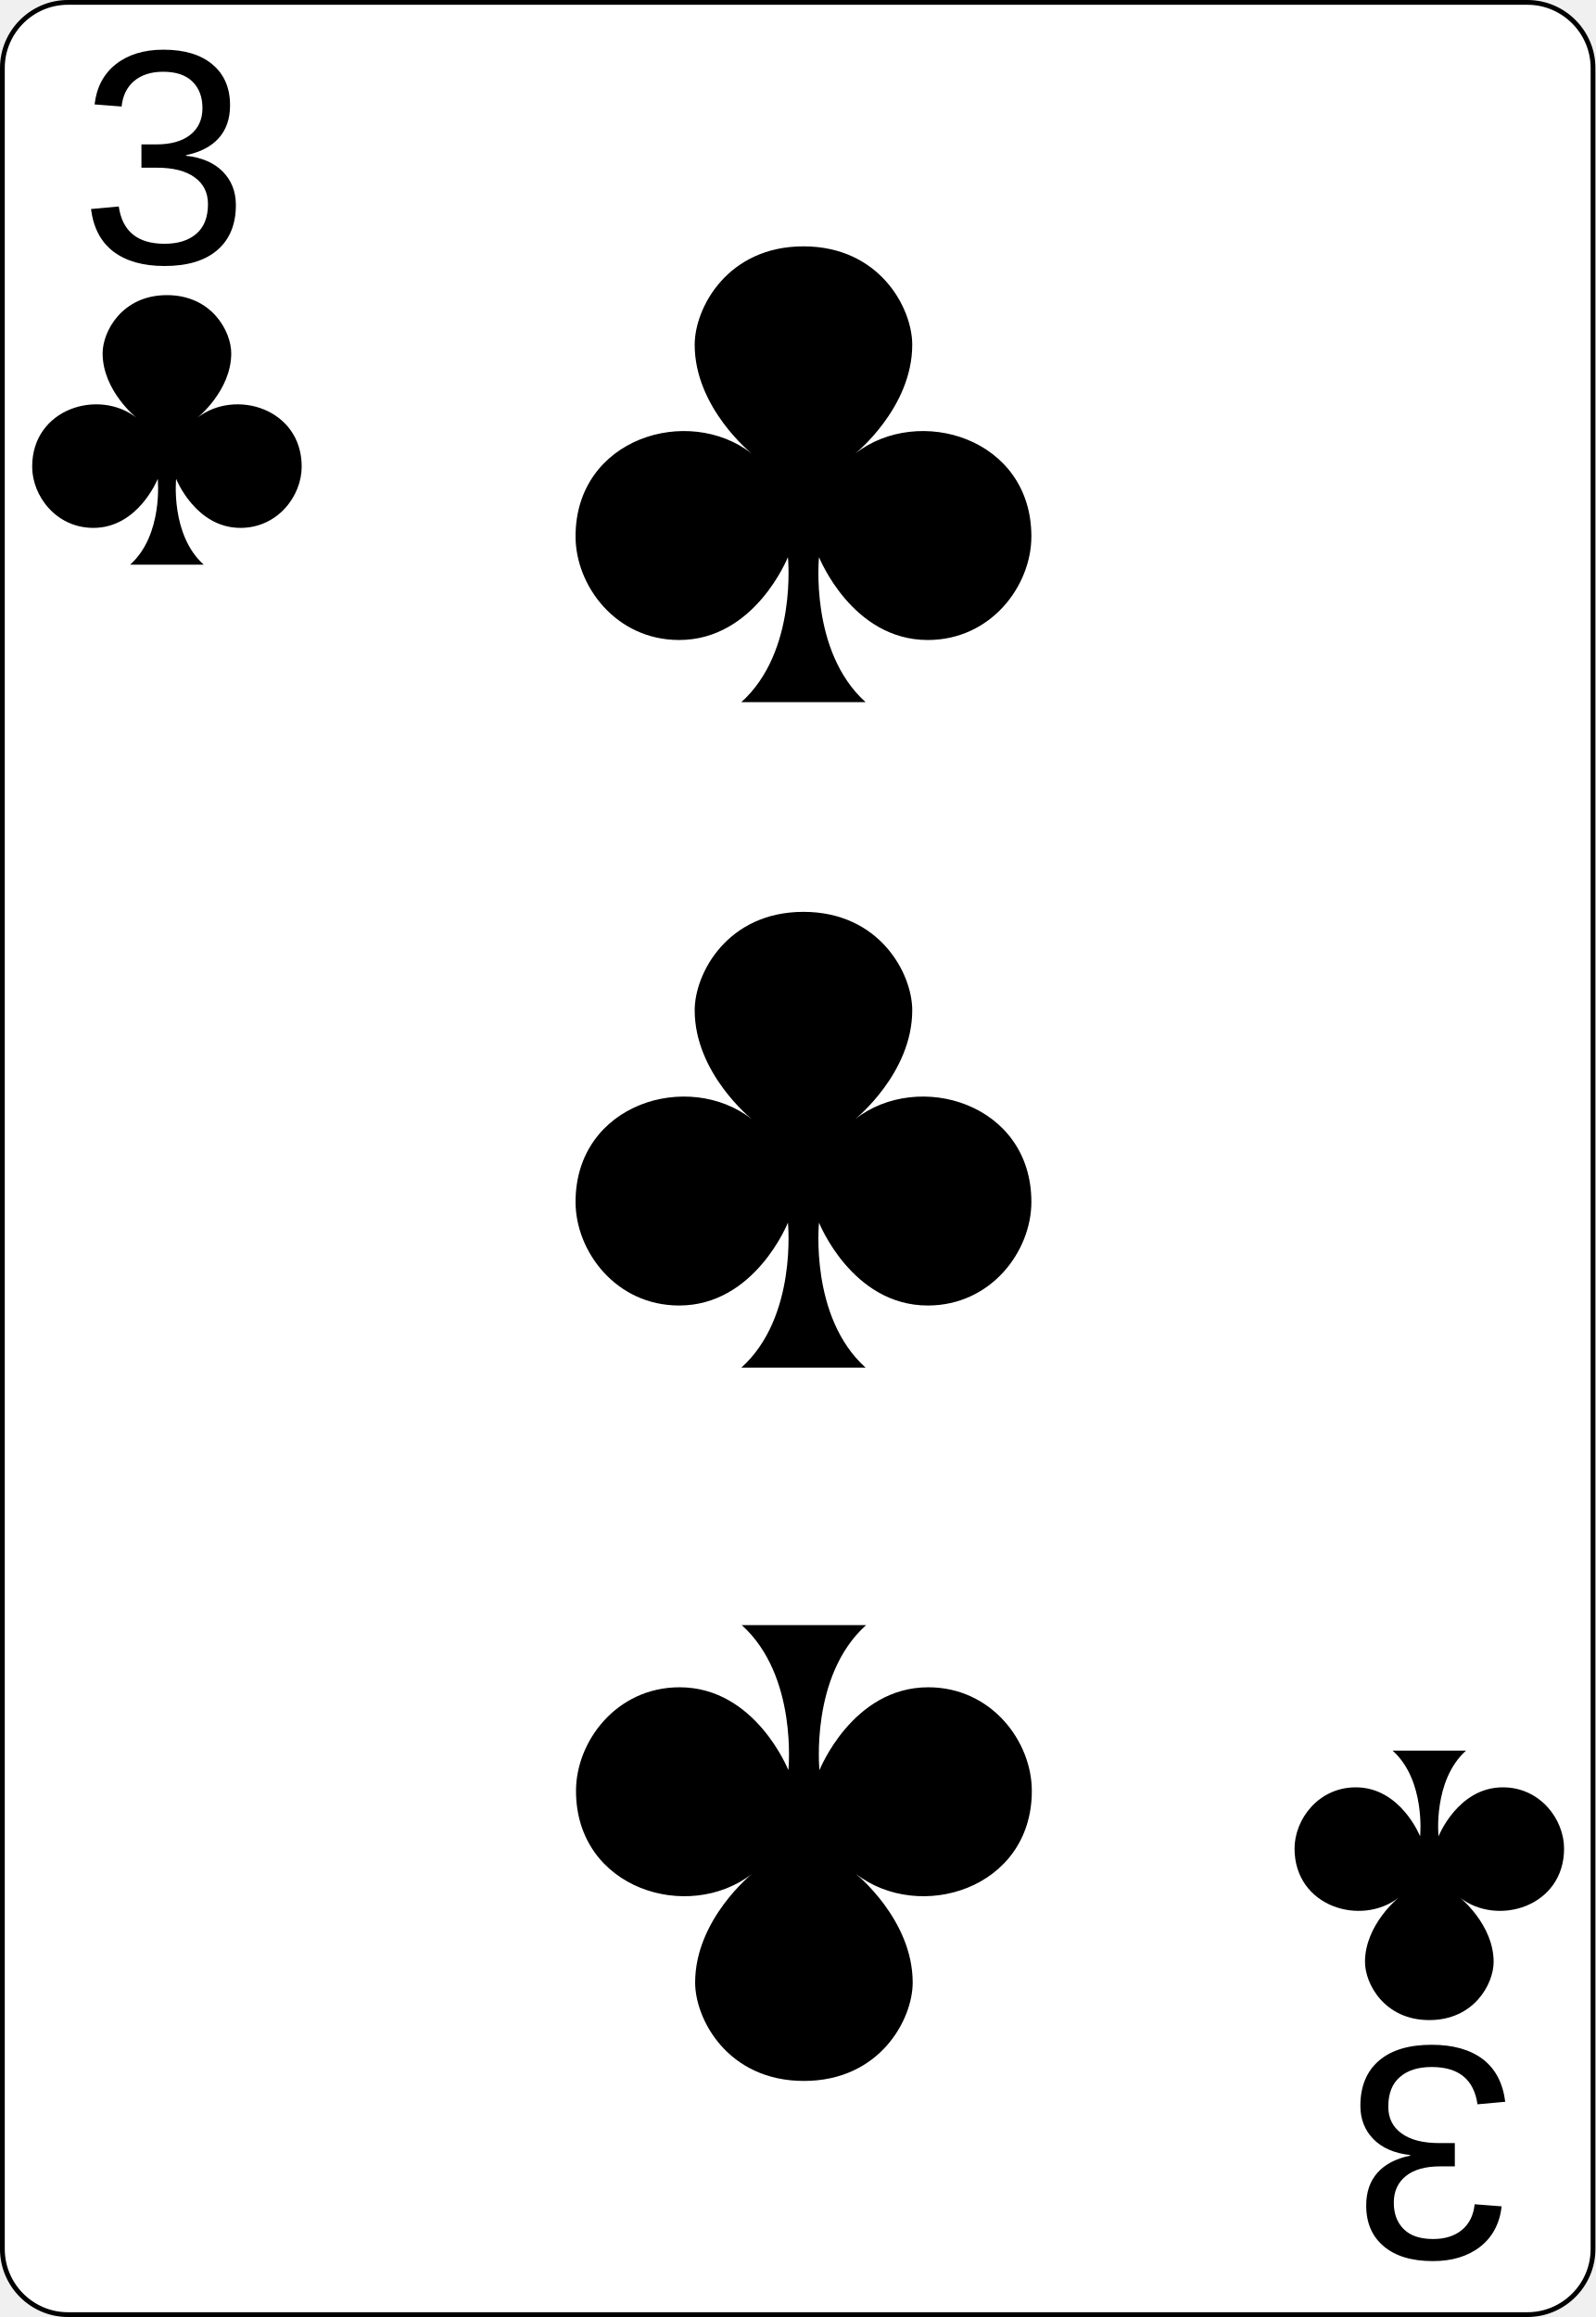
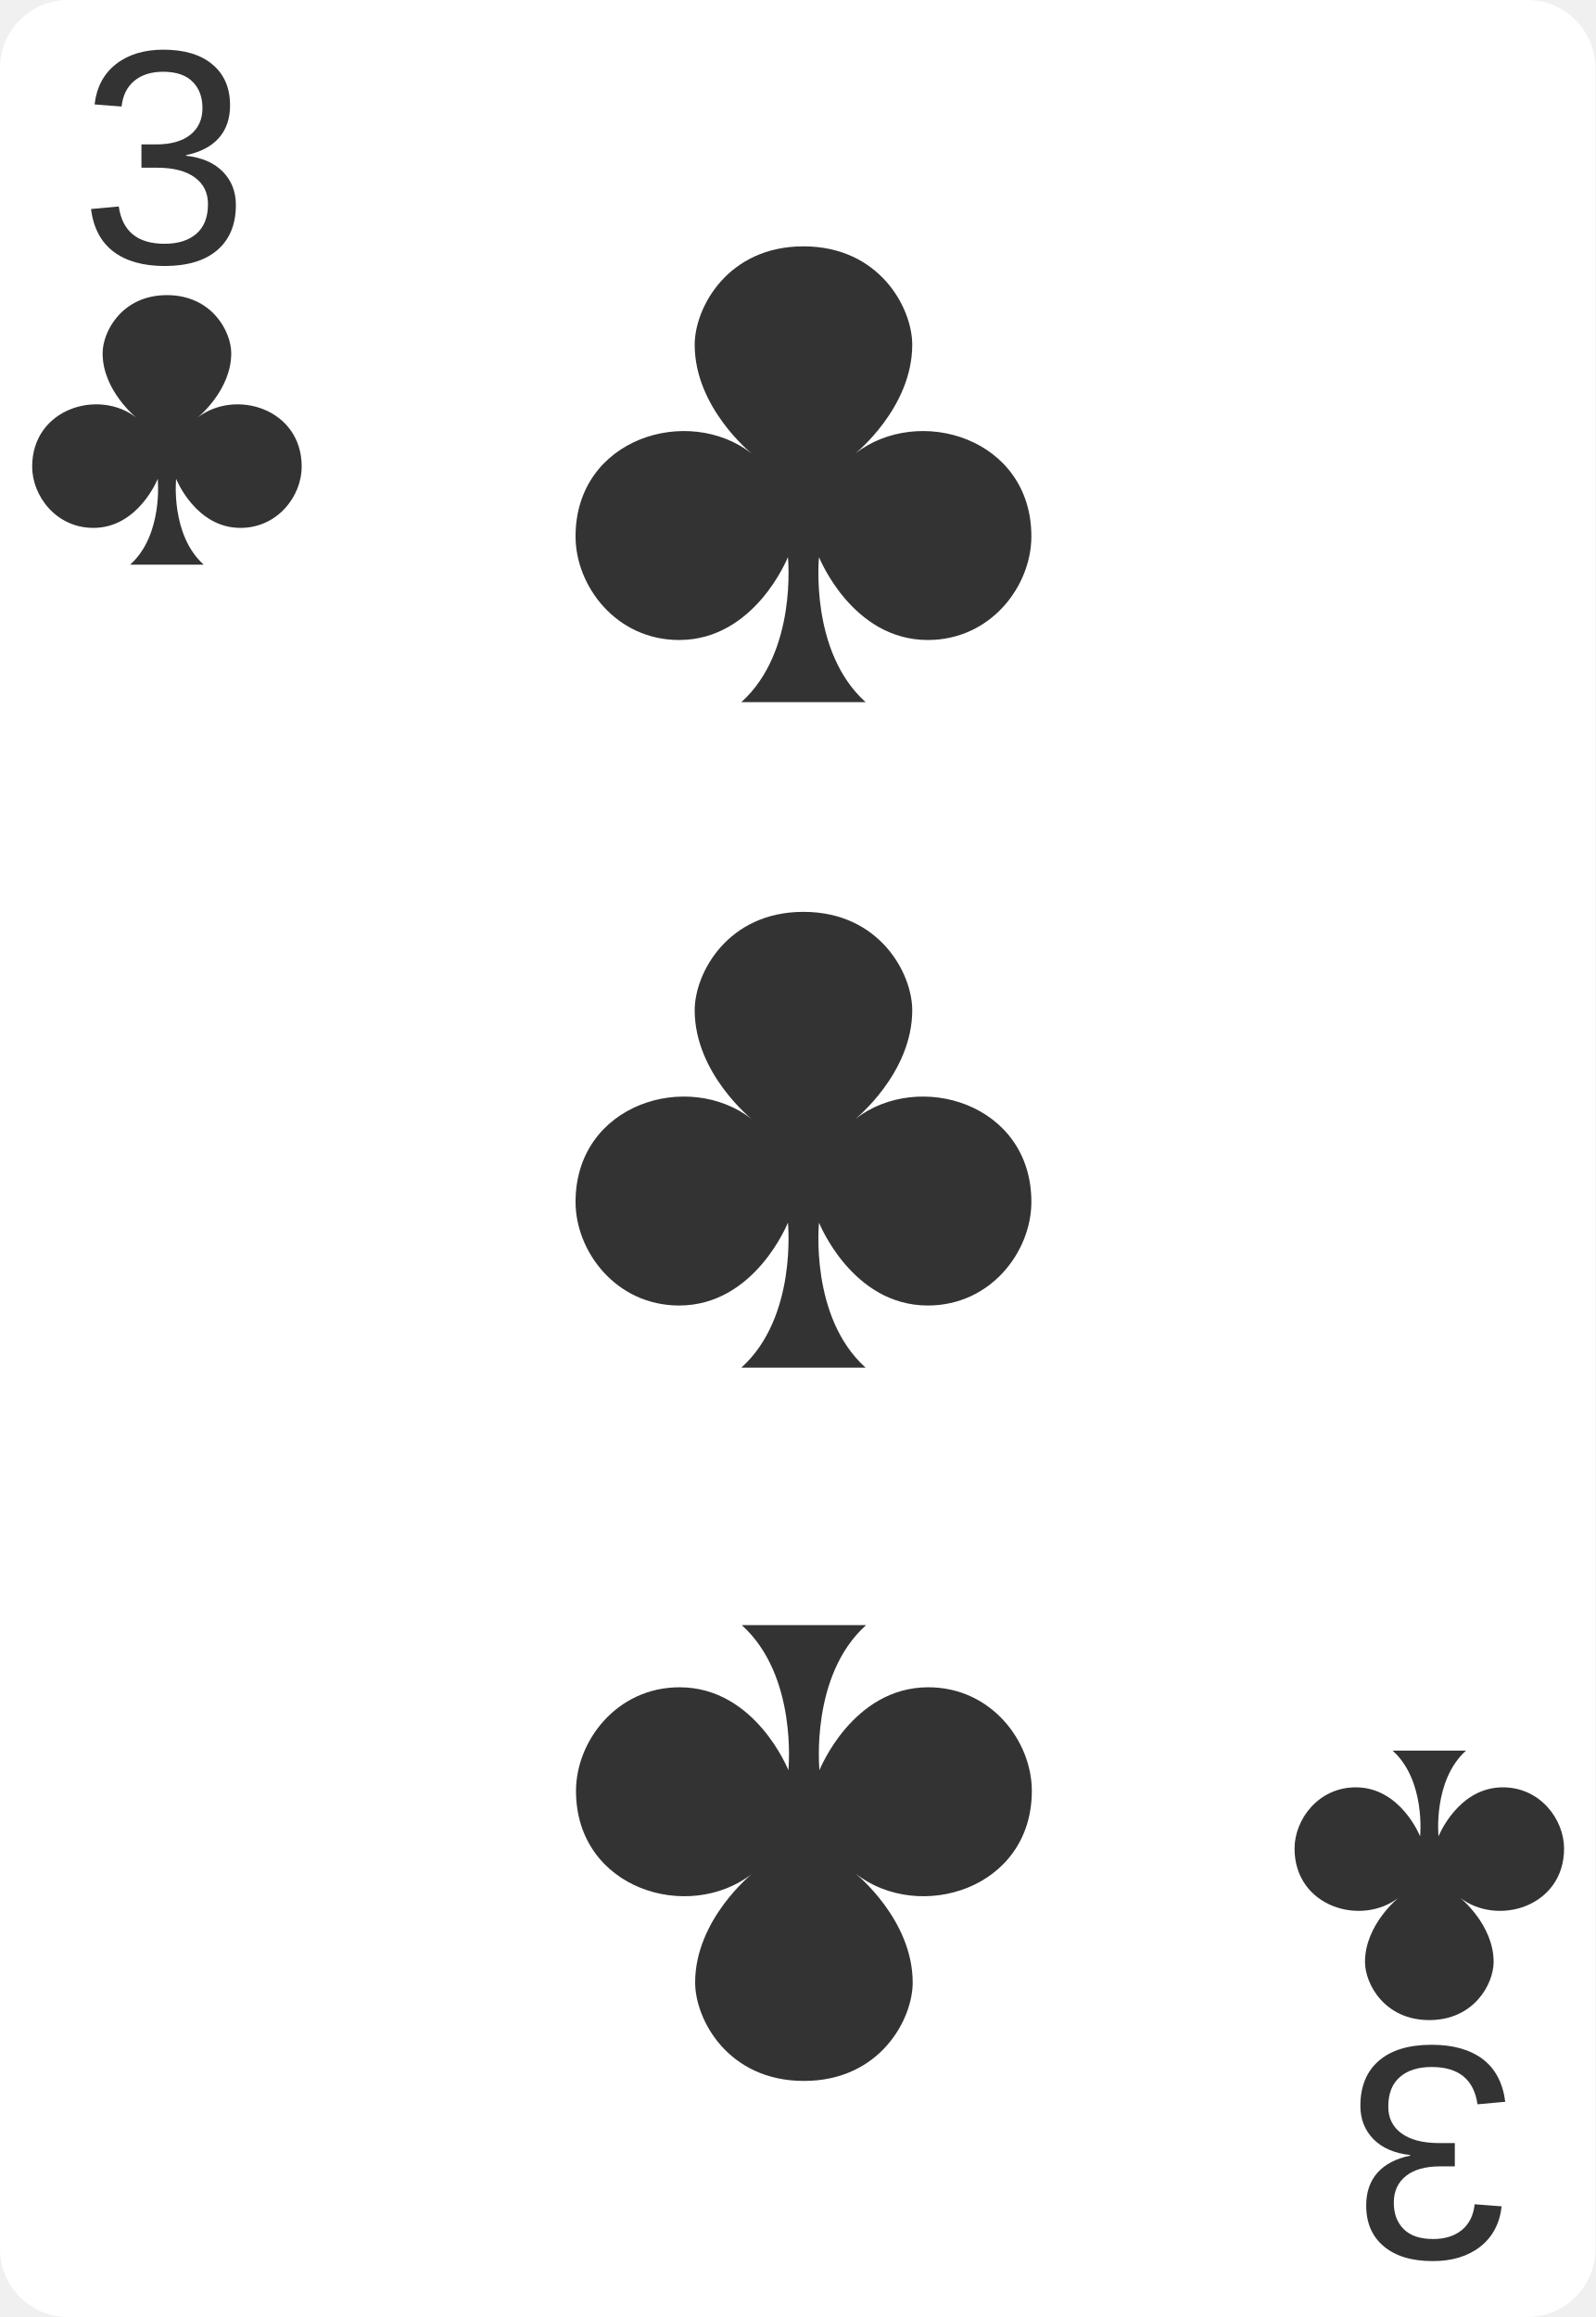
<svg xmlns="http://www.w3.org/2000/svg" xmlns:xlink="http://www.w3.org/1999/xlink" width="167.087pt" height="242.667pt" viewBox="0 0 167.087 242.667" xml:space="preserve" id="svg2" version="1.1">
  <defs id="defs41">
    <radialGradient xlink:href="#linearGradient2984" id="radialGradient3760" cx="48.231" cy="18.138" fx="48.231" fy="18.138" r="9.5" gradientUnits="userSpaceOnUse" gradientTransform="matrix(-1.560526,0.01828294,-0.02684055,-2.290953,123.9838,58.80911)" />
    <linearGradient id="linearGradient2984">
-       <stop style="stop-color:#000000;stop-opacity:1;" offset="0" id="stop2986" />
-       <stop style="stop-color:#000000;stop-opacity:0.656;" offset="1" id="stop2988" />
+       <stop style="stop-color:#333333;stop-opacity:1;" offset="0" id="stop2986" />
+       <stop style="stop-color:#333333;stop-opacity:0.656;" offset="1" id="stop2988" />
    </linearGradient>
    <radialGradient xlink:href="#linearGradient3784" id="radialGradient3792" cx="171.487" cy="511.223" fx="171.487" fy="511.223" r="81.903" gradientTransform="matrix(1.152989,-0.6739155,0.3948202,0.6754904,-233.6326,270.4008)" gradientUnits="userSpaceOnUse" />
    <linearGradient id="linearGradient3784">
      <stop style="stop-color:#ffffff;stop-opacity:0.534;" offset="0" id="stop3786" />
-       <stop style="stop-color:#000000;stop-opacity:0;" offset="1" id="stop3788" />
+       <stop style="stop-color:#333333;stop-opacity:0;" offset="1" id="stop3788" />
    </linearGradient>
    <radialGradient r="81.903" fy="511.223" fx="171.487" cy="511.223" cx="171.487" gradientTransform="matrix(1.152989,-0.6739155,0.3948202,0.6754904,-233.6326,270.4008)" gradientUnits="userSpaceOnUse" id="radialGradient3855" xlink:href="#linearGradient3784-4" />
    <linearGradient id="linearGradient3784-4">
      <stop style="stop-color:#ffffff;stop-opacity:0.519;" offset="0" id="stop3786-8" />
-       <stop style="stop-color:#000000;stop-opacity:0;" offset="1" id="stop3788-6" />
+       <stop style="stop-color:#333333;stop-opacity:0;" offset="1" id="stop3788-6" />
    </linearGradient>
    <radialGradient r="81.903" fy="461.841" fx="181.694" cy="461.841" cx="181.694" gradientTransform="matrix(1.152989,-0.6739155,0.3948202,0.6754904,-233.6326,270.4008)" gradientUnits="userSpaceOnUse" id="radialGradient3916" xlink:href="#linearGradient3784-3" />
    <linearGradient id="linearGradient3784-3">
      <stop style="stop-color:#ffffff;stop-opacity:0.702;" offset="0" id="stop3786-86" />
-       <stop style="stop-color:#000000;stop-opacity:0;" offset="1" id="stop3788-2" />
+       <stop style="stop-color:#333333;stop-opacity:0;" offset="1" id="stop3788-2" />
    </linearGradient>
  </defs>
-   <g id="Layer_x0020_1" style="fill-rule:nonzero;clip-rule:nonzero;stroke:#000000;stroke-miterlimit:4;">
+   <g id="Layer_x0020_1" style="fill-rule:nonzero;clip-rule:nonzero;stroke:#FFFFFF;stroke-width:0;">
    <path style="fill:#FFFFFF;stroke-width:0.5;" d="M166.837,235.548c0,3.777-3.087,6.869-6.871,6.869H7.111c-3.775,0-6.861-3.092-6.861-6.869V7.12C0.25,3.343,3.336,0.25,7.111,0.25h152.855    c3.784,0,6.871,3.093,6.871,6.87v228.428z" id="path5" />
    <g style="stroke:none;" id="g7">
      <g id="g9">
				
			</g>
    </g>
    <g id="g15">
			
		</g>
    <g id="g19">
			
		</g>
    <g style="stroke:none;" id="g23">
      <g id="g25">
				
			</g>
    </g>
    <g style="stroke:none;" id="g31">
      <g id="g33">
				
			</g>
    </g>
  </g>
-   <text xml:space="preserve" style="font-size:32px;font-style:normal;font-weight:normal;line-height:125%;letter-spacing:0px;word-spacing:0px;fill:#000000;fill-opacity:1;stroke:none;font-family:Bitstream Vera Sans" x="8.311" y="27.548" id="text3788">
+   <text xml:space="preserve" style="font-size:32px;font-style:normal;font-weight:normal;line-height:125%;letter-spacing:0px;word-spacing:0px;fill:#333333;fill-opacity:1;stroke:none;font-family:Bitstream Vera Sans" x="8.311" y="27.548" id="text3788">
    <tspan id="tspan3790" x="8.311" y="27.548" style="font-style:normal;font-variant:normal;font-weight:normal;font-stretch:normal;font-family:Arial;-inkscape-font-specification:Arial">3</tspan>
  </text>
  <g transform="matrix(1.485651,0,0,1.485651,-54.02466,10.01807)" id="layer1-1-4">
-     <path id="cl-9" d="m 50.291,22.698 c 0,0 2.375,-1.9 2.375,-4.534 0,-1.542 -1.369,-4.102 -4.534,-4.102 -3.165,0 -4.534,2.561 -4.534,4.102 0,2.634 2.375,4.534 2.375,4.534 -2.638,-2.055 -7.341,-0.652 -7.341,3.455 0,2.056 1.68,4.318 4.318,4.318 3.165,0 4.534,-3.455 4.534,-3.455 0,0 0.402,3.938 -1.943,6.046 h 5.182 c -2.345,-2.107 -1.943,-6.046 -1.943,-6.046 0,0 1.369,3.455 4.534,3.455 2.639,0 4.318,-2.263 4.318,-4.318 0,-4.107 -4.703,-5.51 -7.341,-3.455 z" style="fill:#000000" />
+     <path id="cl-9" d="m 50.291,22.698 c 0,0 2.375,-1.9 2.375,-4.534 0,-1.542 -1.369,-4.102 -4.534,-4.102 -3.165,0 -4.534,2.561 -4.534,4.102 0,2.634 2.375,4.534 2.375,4.534 -2.638,-2.055 -7.341,-0.652 -7.341,3.455 0,2.056 1.68,4.318 4.318,4.318 3.165,0 4.534,-3.455 4.534,-3.455 0,0 0.402,3.938 -1.943,6.046 h 5.182 c -2.345,-2.107 -1.943,-6.046 -1.943,-6.046 0,0 1.369,3.455 4.534,3.455 2.639,0 4.318,-2.263 4.318,-4.318 0,-4.107 -4.703,-5.51 -7.341,-3.455 z" style="fill:#333333" />
  </g>
-   <text xml:space="preserve" style="font-size:32px;font-style:normal;font-weight:normal;line-height:125%;letter-spacing:0px;word-spacing:0px;fill:#000000;fill-opacity:1;stroke:none;font-family:Bitstream Vera Sans" x="-158.864" y="-214.467" id="text3788-8" transform="scale(-1,-1)">
+   <text xml:space="preserve" style="font-size:32px;font-style:normal;font-weight:normal;line-height:125%;letter-spacing:0px;word-spacing:0px;fill:#333333;fill-opacity:1;stroke:none;font-family:Bitstream Vera Sans" x="-158.864" y="-214.467" id="text3788-8" transform="scale(-1,-1)">
    <tspan id="tspan3790-7" x="-158.864" y="-214.467" style="font-style:normal;font-variant:normal;font-weight:normal;font-stretch:normal;font-family:Arial;-inkscape-font-specification:Arial">3</tspan>
  </text>
  <g transform="matrix(-1.485651,0,0,-1.485651,221.1992,232.4618)" id="layer1-1-4-1">
-     <path id="cl-9-7" d="m 50.291,22.698 c 0,0 2.375,-1.9 2.375,-4.534 0,-1.542 -1.369,-4.102 -4.534,-4.102 -3.165,0 -4.534,2.561 -4.534,4.102 0,2.634 2.375,4.534 2.375,4.534 -2.638,-2.055 -7.341,-0.652 -7.341,3.455 0,2.056 1.68,4.318 4.318,4.318 3.165,0 4.534,-3.455 4.534,-3.455 0,0 0.402,3.938 -1.943,6.046 h 5.182 c -2.345,-2.107 -1.943,-6.046 -1.943,-6.046 0,0 1.369,3.455 4.534,3.455 2.639,0 4.318,-2.263 4.318,-4.318 0,-4.107 -4.703,-5.51 -7.341,-3.455 z" style="fill:#000000" />
+     <path id="cl-9-7" d="m 50.291,22.698 c 0,0 2.375,-1.9 2.375,-4.534 0,-1.542 -1.369,-4.102 -4.534,-4.102 -3.165,0 -4.534,2.561 -4.534,4.102 0,2.634 2.375,4.534 2.375,4.534 -2.638,-2.055 -7.341,-0.652 -7.341,3.455 0,2.056 1.68,4.318 4.318,4.318 3.165,0 4.534,-3.455 4.534,-3.455 0,0 0.402,3.938 -1.943,6.046 h 5.182 c -2.345,-2.107 -1.943,-6.046 -1.943,-6.046 0,0 1.369,3.455 4.534,3.455 2.639,0 4.318,-2.263 4.318,-4.318 0,-4.107 -4.703,-5.51 -7.341,-3.455 z" style="fill:#333333" />
  </g>
  <g transform="matrix(2.512578,0,0,2.512578,-36.78839,-9.531116)" id="layer1-1-4-8">
-     <path id="cl-9-8" d="m 50.291,22.698 c 0,0 2.375,-1.9 2.375,-4.534 0,-1.542 -1.369,-4.102 -4.534,-4.102 -3.165,0 -4.534,2.561 -4.534,4.102 0,2.634 2.375,4.534 2.375,4.534 -2.638,-2.055 -7.341,-0.652 -7.341,3.455 0,2.056 1.68,4.318 4.318,4.318 3.165,0 4.534,-3.455 4.534,-3.455 0,0 0.402,3.938 -1.943,6.046 h 5.182 c -2.345,-2.107 -1.943,-6.046 -1.943,-6.046 0,0 1.369,3.455 4.534,3.455 2.639,0 4.318,-2.263 4.318,-4.318 0,-4.107 -4.703,-5.51 -7.341,-3.455 z" style="fill:#000000" />
+     <path id="cl-9-8" d="m 50.291,22.698 c 0,0 2.375,-1.9 2.375,-4.534 0,-1.542 -1.369,-4.102 -4.534,-4.102 -3.165,0 -4.534,2.561 -4.534,4.102 0,2.634 2.375,4.534 2.375,4.534 -2.638,-2.055 -7.341,-0.652 -7.341,3.455 0,2.056 1.68,4.318 4.318,4.318 3.165,0 4.534,-3.455 4.534,-3.455 0,0 0.402,3.938 -1.943,6.046 h 5.182 c -2.345,-2.107 -1.943,-6.046 -1.943,-6.046 0,0 1.369,3.455 4.534,3.455 2.639,0 4.318,-2.263 4.318,-4.318 0,-4.107 -4.703,-5.51 -7.341,-3.455 z" style="fill:#333333" />
  </g>
  <g transform="matrix(-2.512578,0,0,-2.512578,205.1295,253.2751)" id="layer1-1-4-8-0">
-     <path id="cl-9-8-6" d="m 50.291,22.698 c 0,0 2.375,-1.9 2.375,-4.534 0,-1.542 -1.369,-4.102 -4.534,-4.102 -3.165,0 -4.534,2.561 -4.534,4.102 0,2.634 2.375,4.534 2.375,4.534 -2.638,-2.055 -7.341,-0.652 -7.341,3.455 0,2.056 1.68,4.318 4.318,4.318 3.165,0 4.534,-3.455 4.534,-3.455 0,0 0.402,3.938 -1.943,6.046 h 5.182 c -2.345,-2.107 -1.943,-6.046 -1.943,-6.046 0,0 1.369,3.455 4.534,3.455 2.639,0 4.318,-2.263 4.318,-4.318 0,-4.107 -4.703,-5.51 -7.341,-3.455 z" style="fill:#000000" />
+     <path id="cl-9-8-6" d="m 50.291,22.698 c 0,0 2.375,-1.9 2.375,-4.534 0,-1.542 -1.369,-4.102 -4.534,-4.102 -3.165,0 -4.534,2.561 -4.534,4.102 0,2.634 2.375,4.534 2.375,4.534 -2.638,-2.055 -7.341,-0.652 -7.341,3.455 0,2.056 1.68,4.318 4.318,4.318 3.165,0 4.534,-3.455 4.534,-3.455 0,0 0.402,3.938 -1.943,6.046 h 5.182 c -2.345,-2.107 -1.943,-6.046 -1.943,-6.046 0,0 1.369,3.455 4.534,3.455 2.639,0 4.318,-2.263 4.318,-4.318 0,-4.107 -4.703,-5.51 -7.341,-3.455 z" style="fill:#333333" />
  </g>
  <g transform="matrix(2.512578,0,0,2.512578,-36.78839,60.16968)" id="layer1-1-4-8-2">
-     <path id="cl-9-8-0" d="m 50.291,22.698 c 0,0 2.375,-1.9 2.375,-4.534 0,-1.542 -1.369,-4.102 -4.534,-4.102 -3.165,0 -4.534,2.561 -4.534,4.102 0,2.634 2.375,4.534 2.375,4.534 -2.638,-2.055 -7.341,-0.652 -7.341,3.455 0,2.056 1.68,4.318 4.318,4.318 3.165,0 4.534,-3.455 4.534,-3.455 0,0 0.402,3.938 -1.943,6.046 h 5.182 c -2.345,-2.107 -1.943,-6.046 -1.943,-6.046 0,0 1.369,3.455 4.534,3.455 2.639,0 4.318,-2.263 4.318,-4.318 0,-4.107 -4.703,-5.51 -7.341,-3.455 z" style="fill:#000000" />
+     <path id="cl-9-8-0" d="m 50.291,22.698 c 0,0 2.375,-1.9 2.375,-4.534 0,-1.542 -1.369,-4.102 -4.534,-4.102 -3.165,0 -4.534,2.561 -4.534,4.102 0,2.634 2.375,4.534 2.375,4.534 -2.638,-2.055 -7.341,-0.652 -7.341,3.455 0,2.056 1.68,4.318 4.318,4.318 3.165,0 4.534,-3.455 4.534,-3.455 0,0 0.402,3.938 -1.943,6.046 h 5.182 c -2.345,-2.107 -1.943,-6.046 -1.943,-6.046 0,0 1.369,3.455 4.534,3.455 2.639,0 4.318,-2.263 4.318,-4.318 0,-4.107 -4.703,-5.51 -7.341,-3.455 z" style="fill:#333333" />
  </g>
</svg>
